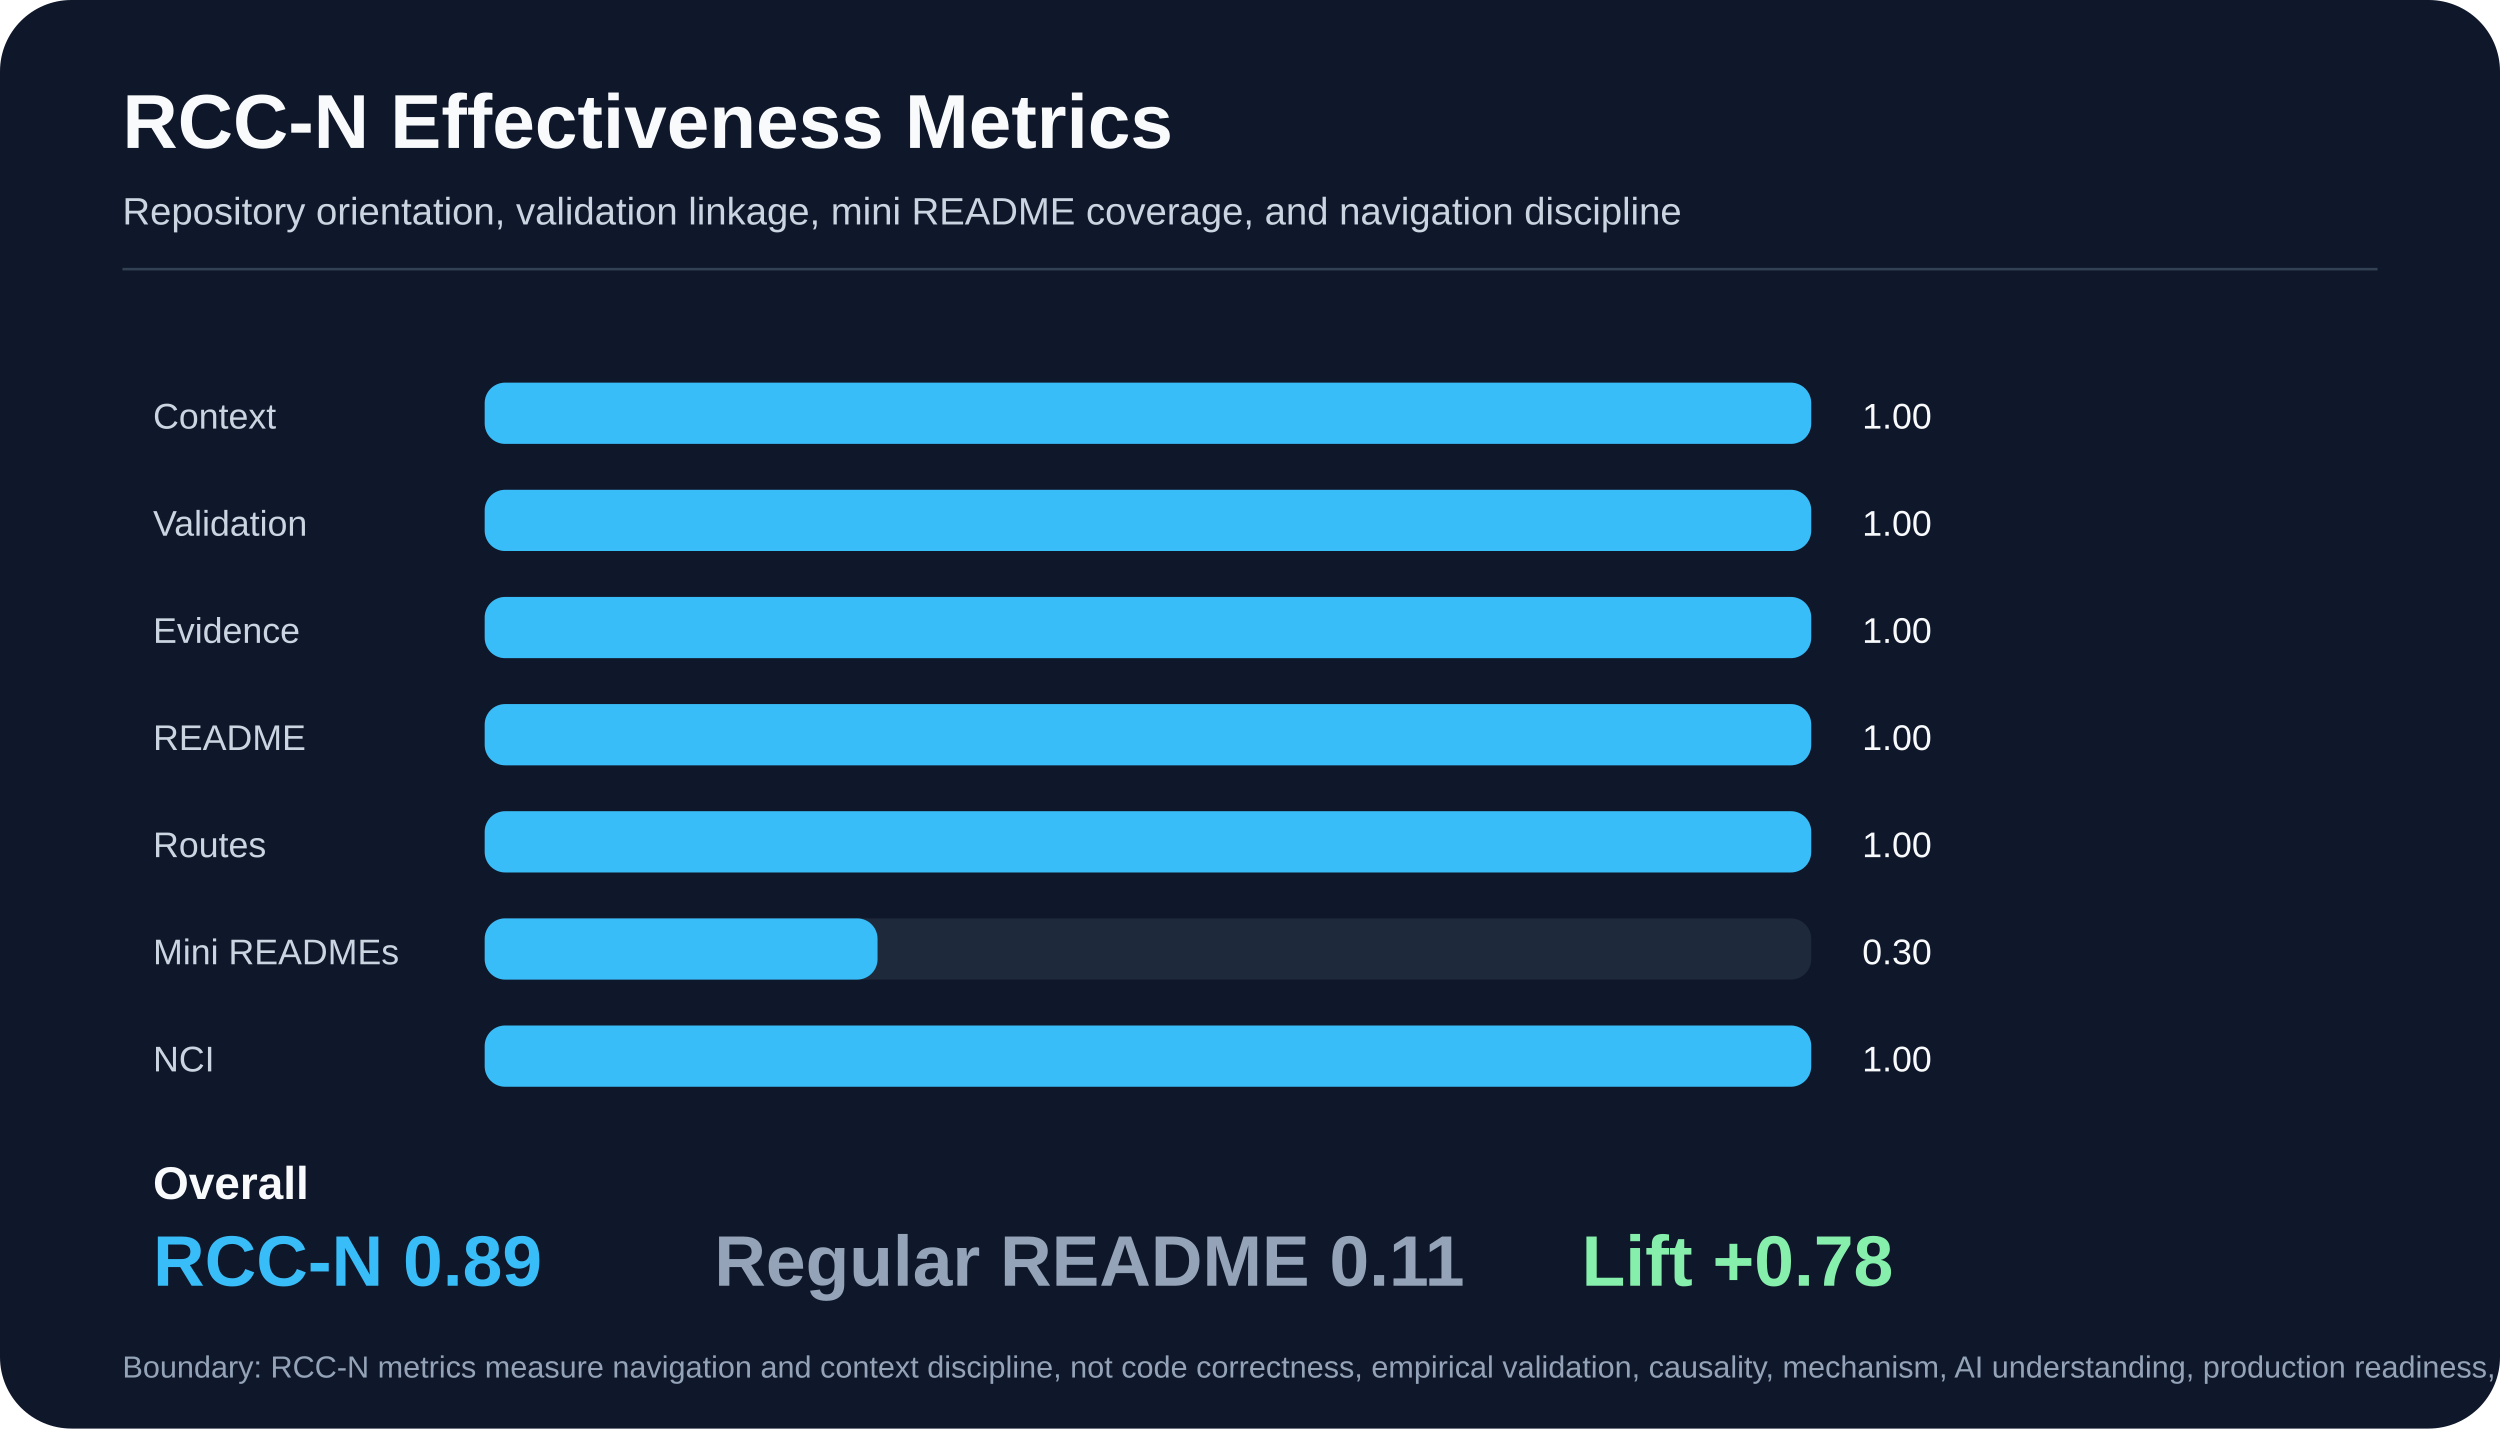
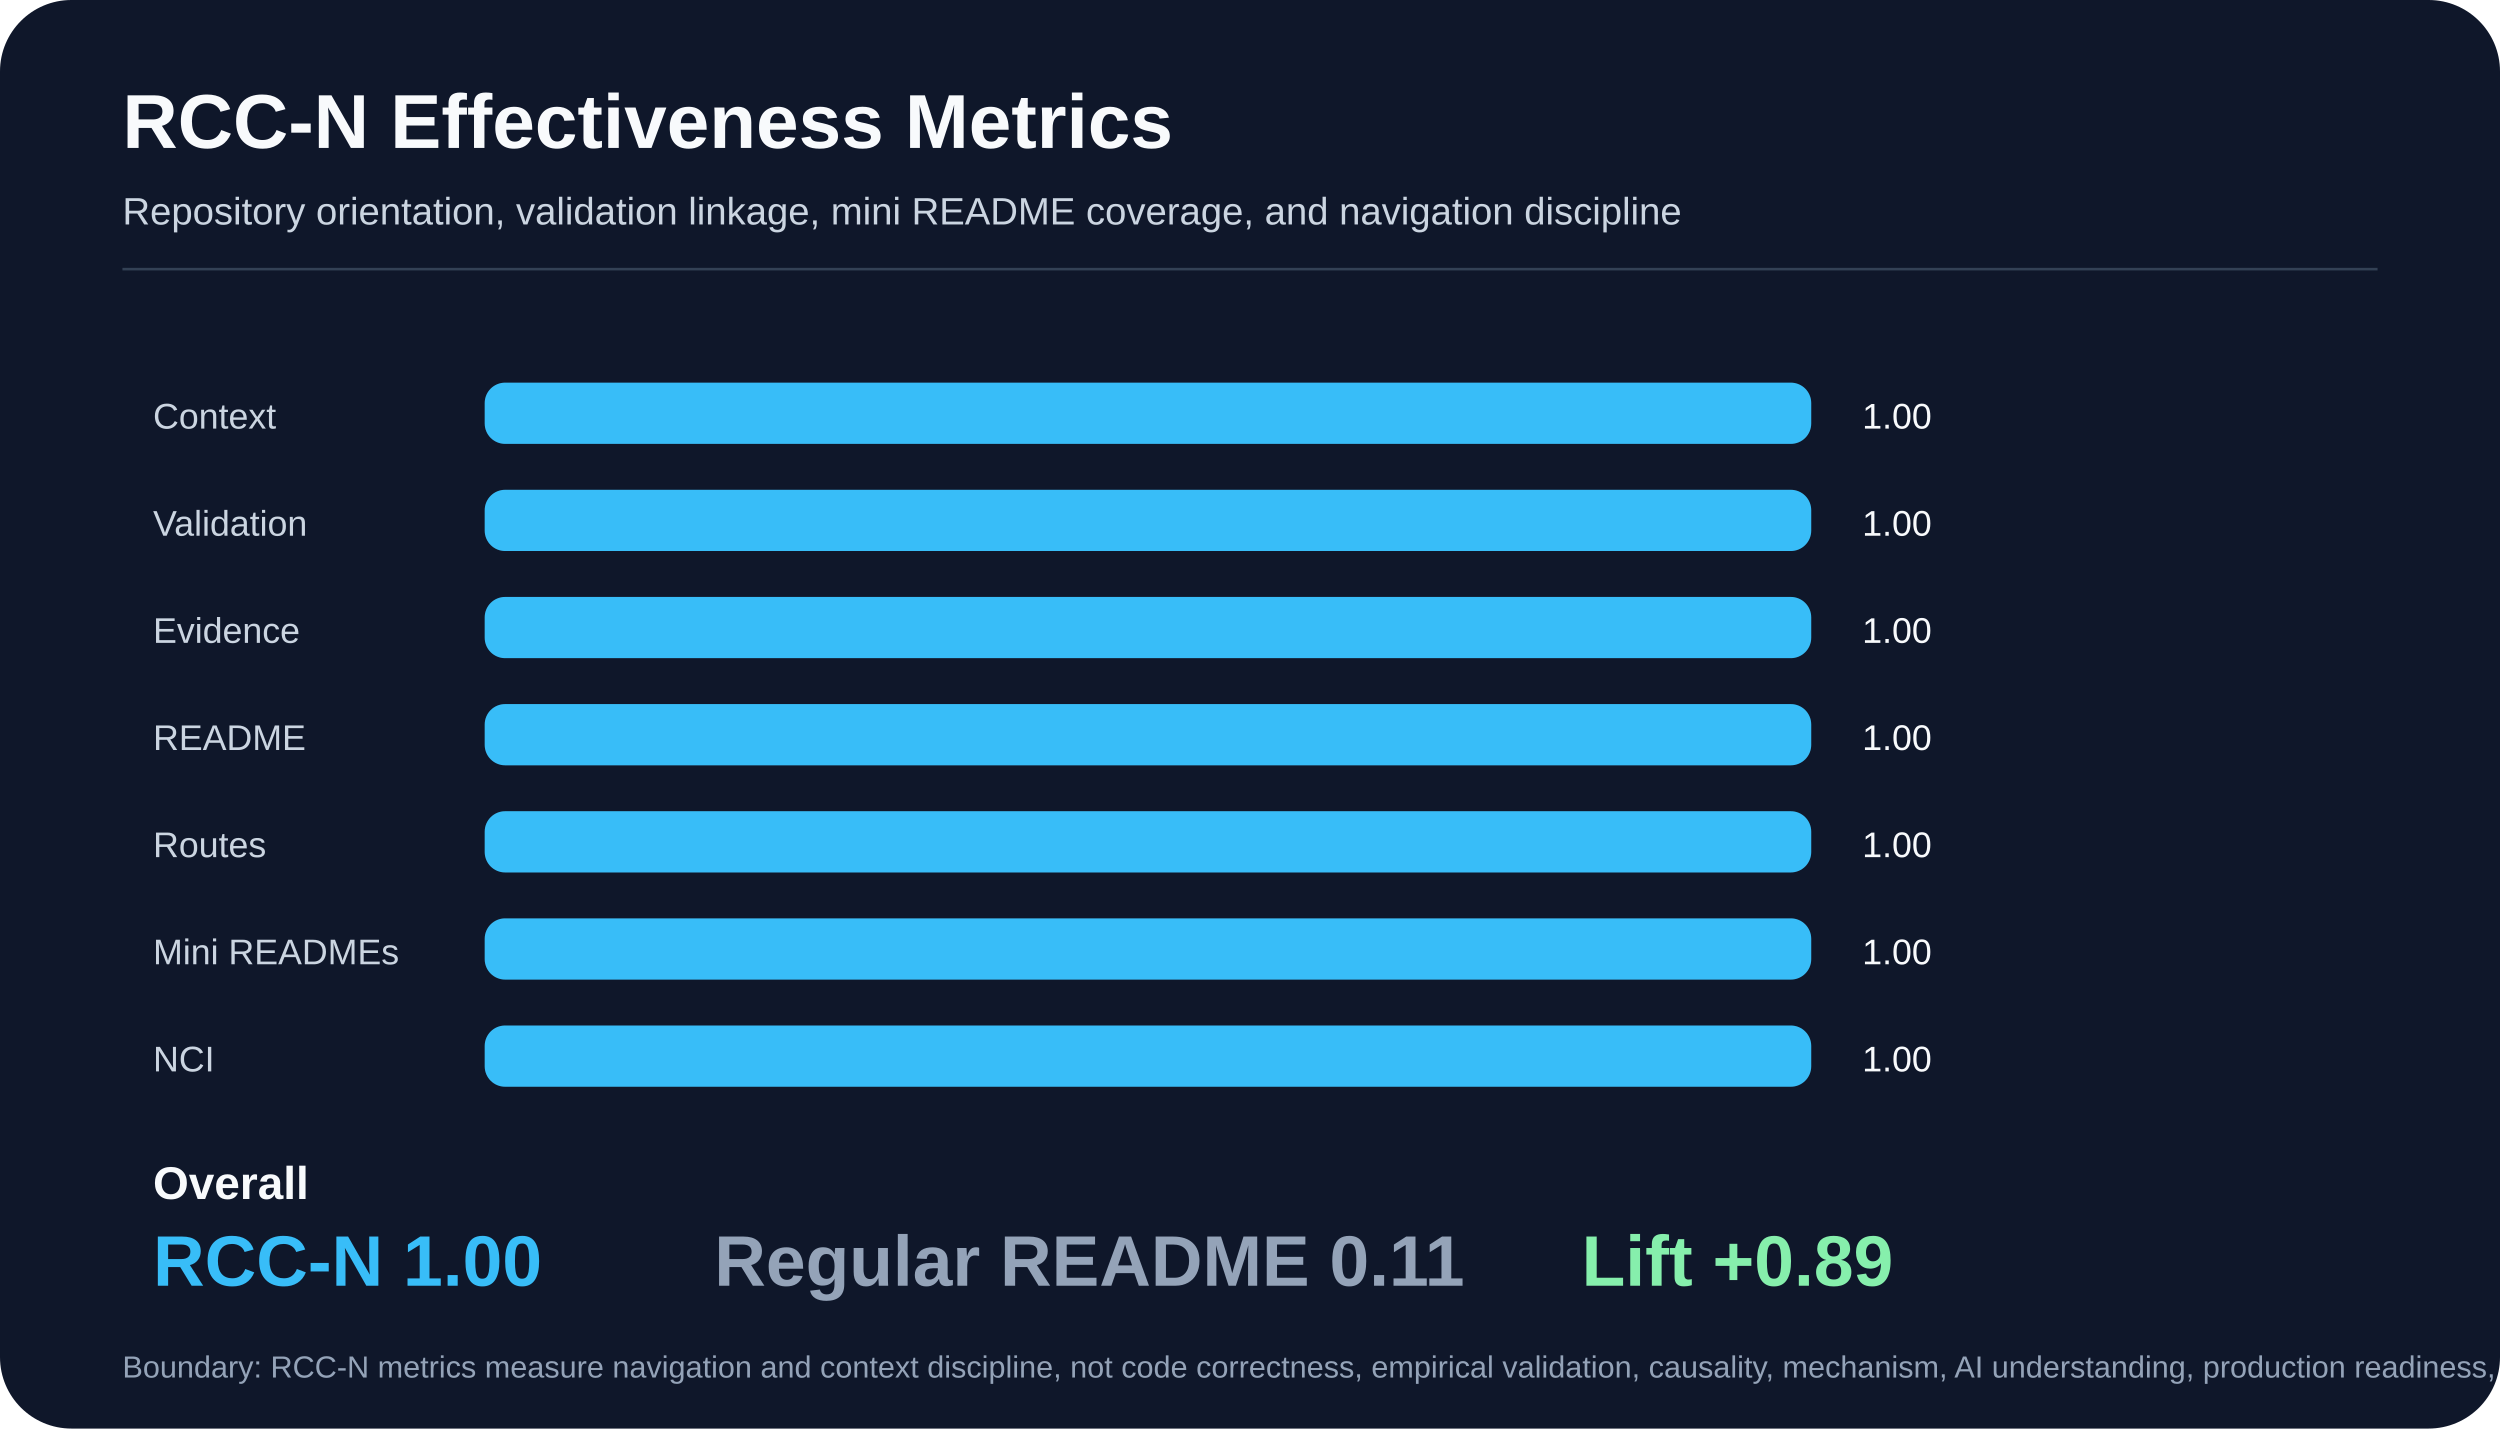
<svg xmlns="http://www.w3.org/2000/svg" width="980" height="560" viewBox="0 0 980 560">
  <rect width="980" height="560" rx="28" fill="#0f172a" />
  <text x="48" y="58" fill="#f8fafc" font-family="Segoe UI, Arial" font-size="30" font-weight="700">RCC-N Effectiveness Metrics</text>
  <text x="48" y="88" fill="#cbd5e1" font-family="Segoe UI, Arial" font-size="15">Repository orientation, validation linkage, mini README coverage, and navigation discipline</text>
  <rect x="48" y="105" width="884" height="1" fill="#334155" />
  <text x="60" y="168" fill="#cbd5e1" font-family="Segoe UI, Arial" font-size="14">Context</text>
  <rect x="190" y="150" width="520" height="24" rx="8" fill="#1e293b" />
  <rect x="190" y="150" width="520" height="24" rx="8" fill="#38bdf8" />
  <text x="730" y="168" fill="#f8fafc" font-family="Segoe UI, Arial" font-size="14">1.00</text>
  <text x="60" y="210" fill="#cbd5e1" font-family="Segoe UI, Arial" font-size="14">Validation</text>
  <rect x="190" y="192" width="520" height="24" rx="8" fill="#1e293b" />
  <rect x="190" y="192" width="520" height="24" rx="8" fill="#38bdf8" />
  <text x="730" y="210" fill="#f8fafc" font-family="Segoe UI, Arial" font-size="14">1.00</text>
  <text x="60" y="252" fill="#cbd5e1" font-family="Segoe UI, Arial" font-size="14">Evidence</text>
  <rect x="190" y="234" width="520" height="24" rx="8" fill="#1e293b" />
  <rect x="190" y="234" width="520" height="24" rx="8" fill="#38bdf8" />
  <text x="730" y="252" fill="#f8fafc" font-family="Segoe UI, Arial" font-size="14">1.00</text>
  <text x="60" y="294" fill="#cbd5e1" font-family="Segoe UI, Arial" font-size="14">README</text>
  <rect x="190" y="276" width="520" height="24" rx="8" fill="#1e293b" />
  <rect x="190" y="276" width="520" height="24" rx="8" fill="#38bdf8" />
  <text x="730" y="294" fill="#f8fafc" font-family="Segoe UI, Arial" font-size="14">1.00</text>
  <text x="60" y="336" fill="#cbd5e1" font-family="Segoe UI, Arial" font-size="14">Routes</text>
  <rect x="190" y="318" width="520" height="24" rx="8" fill="#1e293b" />
  <rect x="190" y="318" width="520" height="24" rx="8" fill="#38bdf8" />
  <text x="730" y="336" fill="#f8fafc" font-family="Segoe UI, Arial" font-size="14">1.00</text>
  <text x="60" y="378" fill="#cbd5e1" font-family="Segoe UI, Arial" font-size="14">Mini READMEs</text>
  <rect x="190" y="360" width="520" height="24" rx="8" fill="#1e293b" />
-   <rect x="190" y="360" width="154" height="24" rx="8" fill="#38bdf8" />
-   <text x="730" y="378" fill="#f8fafc" font-family="Segoe UI, Arial" font-size="14">0.30</text>
+   <rect x="190" y="360" width="520" height="24" rx="8" fill="#38bdf8" />
+   <text x="730" y="378" fill="#f8fafc" font-family="Segoe UI, Arial" font-size="14">1.00</text>
  <text x="60" y="420" fill="#cbd5e1" font-family="Segoe UI, Arial" font-size="14">NCI</text>
  <rect x="190" y="402" width="520" height="24" rx="8" fill="#1e293b" />
  <rect x="190" y="402" width="520" height="24" rx="8" fill="#38bdf8" />
  <text x="730" y="420" fill="#f8fafc" font-family="Segoe UI, Arial" font-size="14">1.00</text>
  <g transform="translate(60,470)">
    <text x="0" y="0" fill="#f8fafc" font-family="Segoe UI, Arial" font-size="18" font-weight="700">Overall</text>
-     <text x="0" y="34" fill="#38bdf8" font-family="Segoe UI, Arial" font-size="28" font-weight="700">RCC-N 0.89</text>
+     <text x="0" y="34" fill="#38bdf8" font-family="Segoe UI, Arial" font-size="28" font-weight="700">RCC-N 1.00</text>
    <text x="220" y="34" fill="#94a3b8" font-family="Segoe UI, Arial" font-size="28" font-weight="700">Regular README 0.11</text>
-     <text x="560" y="34" fill="#86efac" font-family="Segoe UI, Arial" font-size="28" font-weight="700">Lift +0.78</text>
+     <text x="560" y="34" fill="#86efac" font-family="Segoe UI, Arial" font-size="28" font-weight="700">Lift +0.89</text>
  </g>
  <text x="48" y="540" fill="#94a3b8" font-family="Segoe UI, Arial" font-size="12">Boundary: RCC-N metrics measure navigation and context discipline, not code correctness, empirical validation, causality, mechanism, AI understanding, production readiness, or GMN replication.</text>
</svg>
